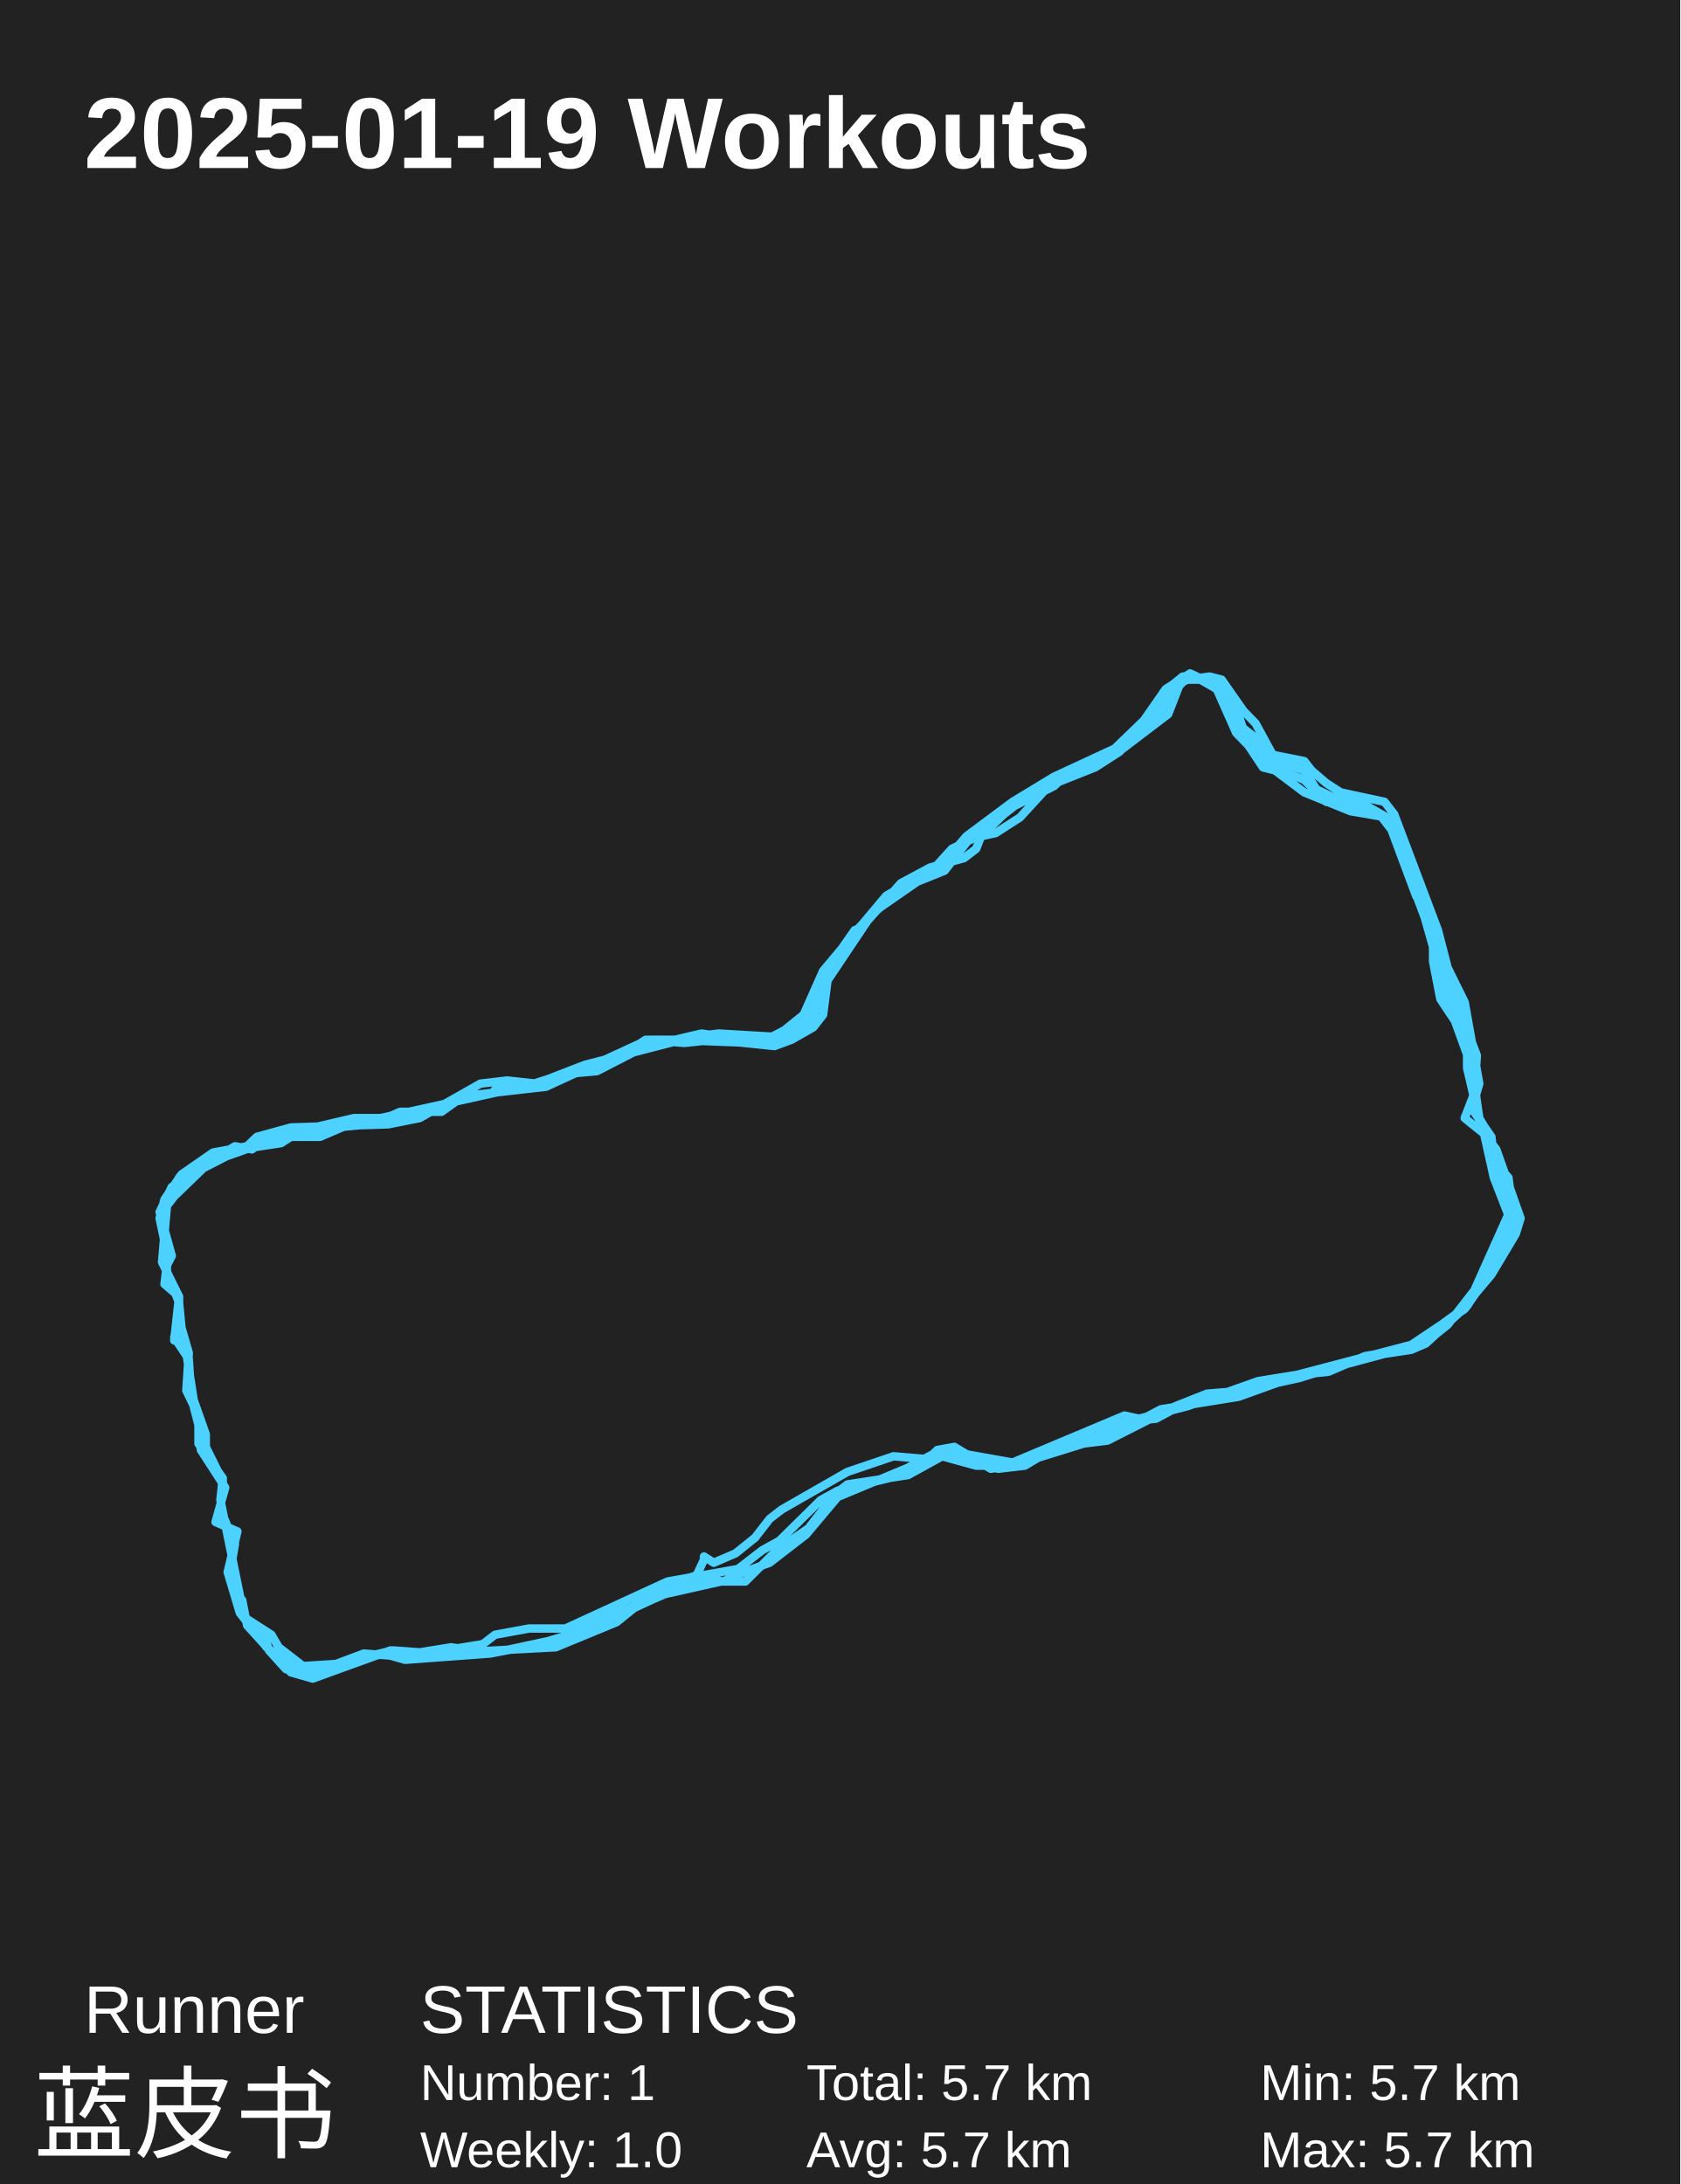
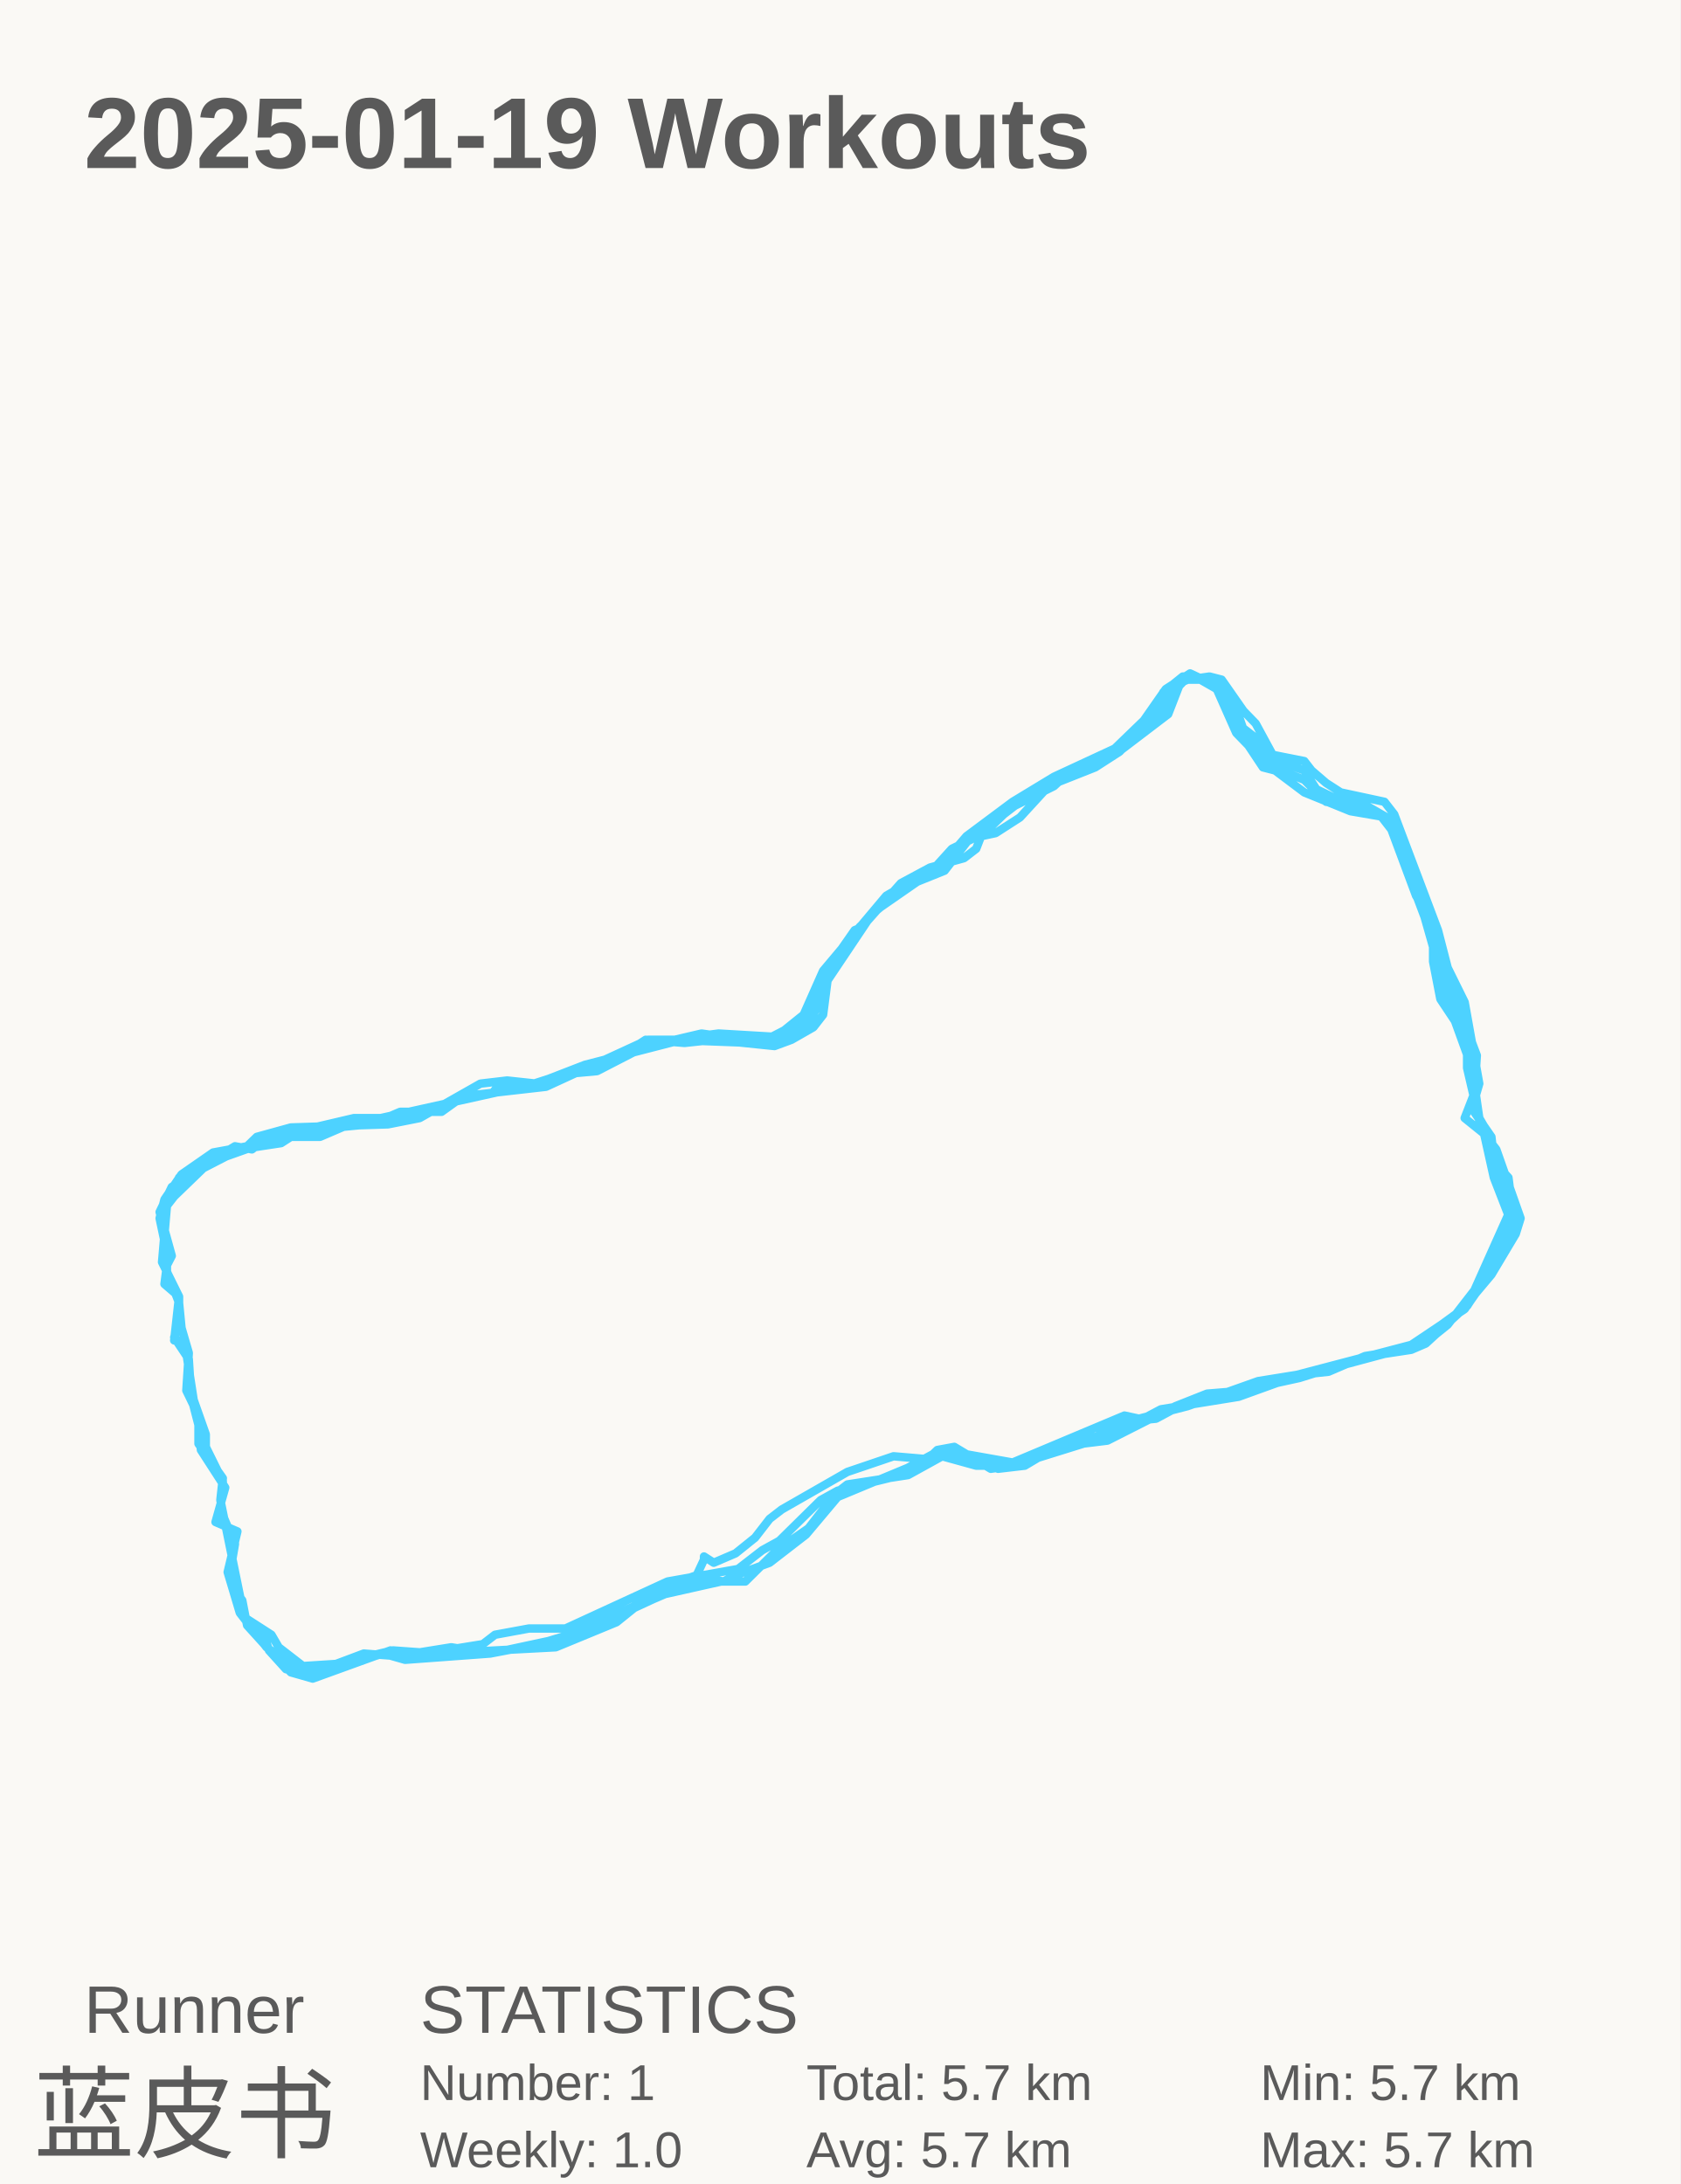
<svg xmlns="http://www.w3.org/2000/svg" baseProfile="full" height="130mm" version="1.1" viewBox="0,0,100,130" width="100mm">
  <defs />
-   <rect fill="#222222" height="130" width="100" x="0" y="0" />
-   <text fill="#FFFFFF" style="font-size:6px; font-family:Arial; font-weight:bold;" x="5" y="10">2025-01-19 Workouts</text>
-   <text fill="#FFFFFF" style="font-size:4px; font-family:Arial" x="5" y="121">Runner</text>
-   <text fill="#FFFFFF" style="font-size:6px; font-family:Arial" x="2" y="128">蓝皮书</text>
-   <text fill="#FFFFFF" style="font-size:4px; font-family:Arial" x="25" y="121">STATISTICS</text>
-   <text fill="#FFFFFF" style="font-size:3px; font-family:Arial" x="25" y="125">Number: 1</text>
-   <text fill="#FFFFFF" style="font-size:3px; font-family:Arial" x="25" y="129">Weekly: 1.0</text>
-   <text fill="#FFFFFF" style="font-size:3px; font-family:Arial" x="48" y="125">Total: 5.7 km</text>
-   <text fill="#FFFFFF" style="font-size:3px; font-family:Arial" x="48" y="129">Avg: 5.7 km</text>
-   <text fill="#FFFFFF" style="font-size:3px; font-family:Arial" x="75" y="125">Min: 5.7 km</text>
-   <text fill="#FFFFFF" style="font-size:3px; font-family:Arial" x="75" y="129">Max: 5.7 km</text>
+   <rect fill="#FAF9F5" height="130" width="100" x="0" y="0" />
+   <text fill="#5A5A5A" style="font-size:6px; font-family:Arial; font-weight:bold;" x="5" y="10">2025-01-19 Workouts</text>
+   <text fill="#5A5A5A" style="font-size:4px; font-family:Arial" x="5" y="121">Runner</text>
+   <text fill="#5A5A5A" style="font-size:6px; font-family:Arial" x="2" y="128">蓝皮书</text>
+   <text fill="#5A5A5A" style="font-size:4px; font-family:Arial" x="25" y="121">STATISTICS</text>
+   <text fill="#5A5A5A" style="font-size:3px; font-family:Arial" x="25" y="125">Number: 1</text>
+   <text fill="#5A5A5A" style="font-size:3px; font-family:Arial" x="25" y="129">Weekly: 1.0</text>
+   <text fill="#5A5A5A" style="font-size:3px; font-family:Arial" x="48" y="125">Total: 5.7 km</text>
+   <text fill="#5A5A5A" style="font-size:3px; font-family:Arial" x="48" y="129">Avg: 5.7 km</text>
+   <text fill="#5A5A5A" style="font-size:3px; font-family:Arial" x="75" y="125">Min: 5.7 km</text>
+   <text fill="#5A5A5A" style="font-size:3px; font-family:Arial" x="75" y="129">Max: 5.7 km</text>
  <polyline fill="none" points="14.707,96.375 16.154,97.307 16.588,98.052 18.034,99.171 20.927,98.984 22.807,98.425 24.109,98.798 29.171,98.425 33.077,97.68 37.705,95.629 39.296,94.511 41.466,93.765 41.9,92.834 41.9,92.647 42.479,93.02 43.78,92.461 44.938,91.529 45.805,90.41 46.529,89.851 50.434,87.615 53.182,86.683 55.352,86.869 56.075,86.31 60.27,87.055 66.923,84.259 67.791,84.446 70.684,83.7 74.879,82.209 77.193,81.836 85.004,79.786 86.161,78.854 87.752,76.804 89.921,71.957 89.921,71.212 89.777,70.094 88.764,68.975 88.475,67.298 88.041,66.552 87.607,63.57 86.595,60.774 85.727,59.469 85.293,57.232 85.293,54.995 84.28,53.318 82.545,48.658 80.375,48.285 77.627,47.167 75.891,45.862 75.168,45.676 74.3,44.371 73.577,43.625 72.42,41.016 71.118,40.27 70.395,40.27 69.238,41.202 68.948,42.32 66.634,44.744 65.188,45.676 61.427,47.167 57.811,49.963 56.654,50.522 55.641,51.64 52.748,53.318 48.988,57.791 47.83,60.401 46.673,61.333 45.95,61.706 42.768,61.519 41.321,61.706 34.812,63.383 31.92,64.502 30.184,64.315 28.593,64.502 24.977,66.552 23.096,66.925 17.311,67.111 15.286,67.67 14.707,68.23 12.682,68.602 10.802,69.907 9.789,71.398 9.5,72.517 9.934,74.567 9.934,75.685 10.657,77.549 10.802,79.04 11.236,80.532 11.091,82.768 11.814,84.259 11.814,85.937 13.261,87.987 13.116,89.292 14.563,96.375 15.72,97.307 16.009,98.239 17.021,99.357 17.889,99.544 23.386,98.239 25.989,98.425 33.077,98.052 36.693,96.561 37.85,95.629 39.586,94.884 42.913,94.138 44.359,94.138 46.239,92.274 48.12,90.97 49.711,88.919 50.434,88.36 54.05,87.801 56.075,86.683 58.1,87.242 60.414,87.242 63.452,85.937 66.634,85.191 69.093,83.887 73.721,83.141 77.337,81.836 79.073,81.65 81.243,80.718 83.557,80.345 87.173,77.922 88.475,76.058 89.487,73.635 89.777,72.33 88.909,70.094 88.33,67.484 87.173,66.552 87.752,65.061 87.896,62.824 82.834,49.404 82.255,48.658 81.388,48.099 78.929,47.726 77.627,46.421 75.312,45.489 74.879,44.371 74.011,43.439 73.432,41.761 72.42,40.829 70.829,40.084 69.382,41.016 68.08,42.88 66.345,44.557 62.729,46.235 60.27,47.726 57.521,49.776 56.075,51.454 52.314,54.063 51.157,55.182 49.277,58.164 48.988,60.401 48.409,61.147 47.107,61.892 46.095,62.265 42.479,61.892 40.743,62.079 38.429,61.892 37.271,62.638 31.92,64.502 22.663,66.552 21.071,66.552 17.889,67.298 16.732,68.043 14.273,68.416 12.104,69.534 10.368,71.212 9.934,71.771 9.645,75.126 10.657,77.177 10.368,79.786 10.802,79.786 11.091,80.532 11.525,83.328 12.248,85.378 12.248,86.123 13.261,88.174 13.116,89.851 13.984,91.902 13.695,93.579 13.984,94.697 14.418,95.257 14.707,96.748 15.72,97.866 17.311,99.544 18.613,99.916 23.241,98.239 24.543,98.425 26.857,98.052 29.171,98.425 32.643,97.68 35.102,96.934 40.743,94.325 42.045,93.952 43.057,94.138 43.78,93.765 45.805,93.02 47.975,91.342 49.855,89.106 54.339,87.242 55.207,86.869 55.786,86.31 56.798,86.123 58.968,87.428 60.27,87.242 64.464,85.937 66.923,84.632 68.804,84.446 70.539,83.514 77.337,82.023 81.532,80.718 83.991,80.345 84.859,79.972 86.884,78.108 88.764,75.872 90.211,73.449 90.5,72.517 89.054,68.416 88.186,67.298 87.318,63.57 87.318,61.892 86.016,58.91 83.846,51.268 82.545,48.658 81.243,47.912 79.507,47.54 78.35,46.98 77.627,45.862 75.602,45.116 75.023,44.557 74.589,43.812 73.866,43.252 72.42,41.016 71.552,40.456 70.539,40.456 69.816,41.202 68.948,42.693 66.923,43.998 66.634,44.557 63.741,45.862 62.729,46.794 60.125,48.099 58.968,49.217 57.666,49.963 56.22,51.827 53.905,52.759 51.88,54.436 49.132,58.537 48.988,59.469 48.12,60.774 47.396,61.333 46.095,61.892 44.359,61.892 41.755,61.519 40.164,61.892 38.573,61.892 32.498,64.688 27.58,65.247 26.279,66.179 23.82,66.179 22.518,66.738 21.216,66.738 19.046,67.67 16.732,67.67 12.538,69.162 10.223,70.653 9.5,72.144 10.223,74.753 9.934,75.313 9.789,76.431 10.657,77.177 10.657,78.854 10.368,79.6 11.236,80.904 11.38,83.141 11.814,84.819 11.959,86.31 13.405,88.547 12.827,90.597 14.129,91.156 13.55,93.579 14.273,96.002 15.864,98.052 18.179,99.73 21.65,98.425 24.109,98.612 28.737,97.866 29.461,97.307 31.486,96.934 33.655,96.934 39.73,94.138 43.925,93.393 45.371,92.274 46.384,91.715 48.843,89.292 49.855,88.733 52.893,87.987 55.641,86.496 57.955,86.869 59.402,87.428 60.993,87.242 62.873,86.123 65.911,85.751 69.961,83.7 71.841,82.955 74.155,82.768 75.023,82.209 77.048,82.023 83.991,80.159 87.318,77.736 89.487,74.381 90.066,73.076 90.066,72.144 89.921,71.398 88.909,68.975 88.764,67.67 87.607,65.993 88.041,64.502 87.173,59.655 86.161,57.605 85.582,55.368 82.979,48.472 82.4,47.726 79.796,47.167 78.929,46.608 78.061,45.862 77.627,45.303 75.746,44.93 74.734,43.066 74.011,42.32 72.709,40.456 71.986,40.27 70.684,40.456 70.25,40.643 69.527,42.507 66.345,44.93 64.03,45.676 62.584,46.608 60.704,48.658 59.257,49.59 58.389,49.776 58.1,50.522 57.377,51.081 55.352,51.64 53.616,52.572 51.302,55.182 50.868,55.368 49.566,57.232 48.554,59.842 46.673,61.892 44.793,62.079 39.875,61.892 38.429,62.265 35.536,63.756 33.511,63.942 31.196,64.688 29.75,64.502 29.316,65.061 27.58,65.247 26.279,65.993 23.675,66.366 21.939,66.925 16.154,67.484 14.996,68.416 13.984,68.23 11.525,69.721 11.236,70.094 10.657,70.094" stroke="#4DD2FF" stroke-linecap="round" stroke-linejoin="round" stroke-width="0.5" />
</svg>
